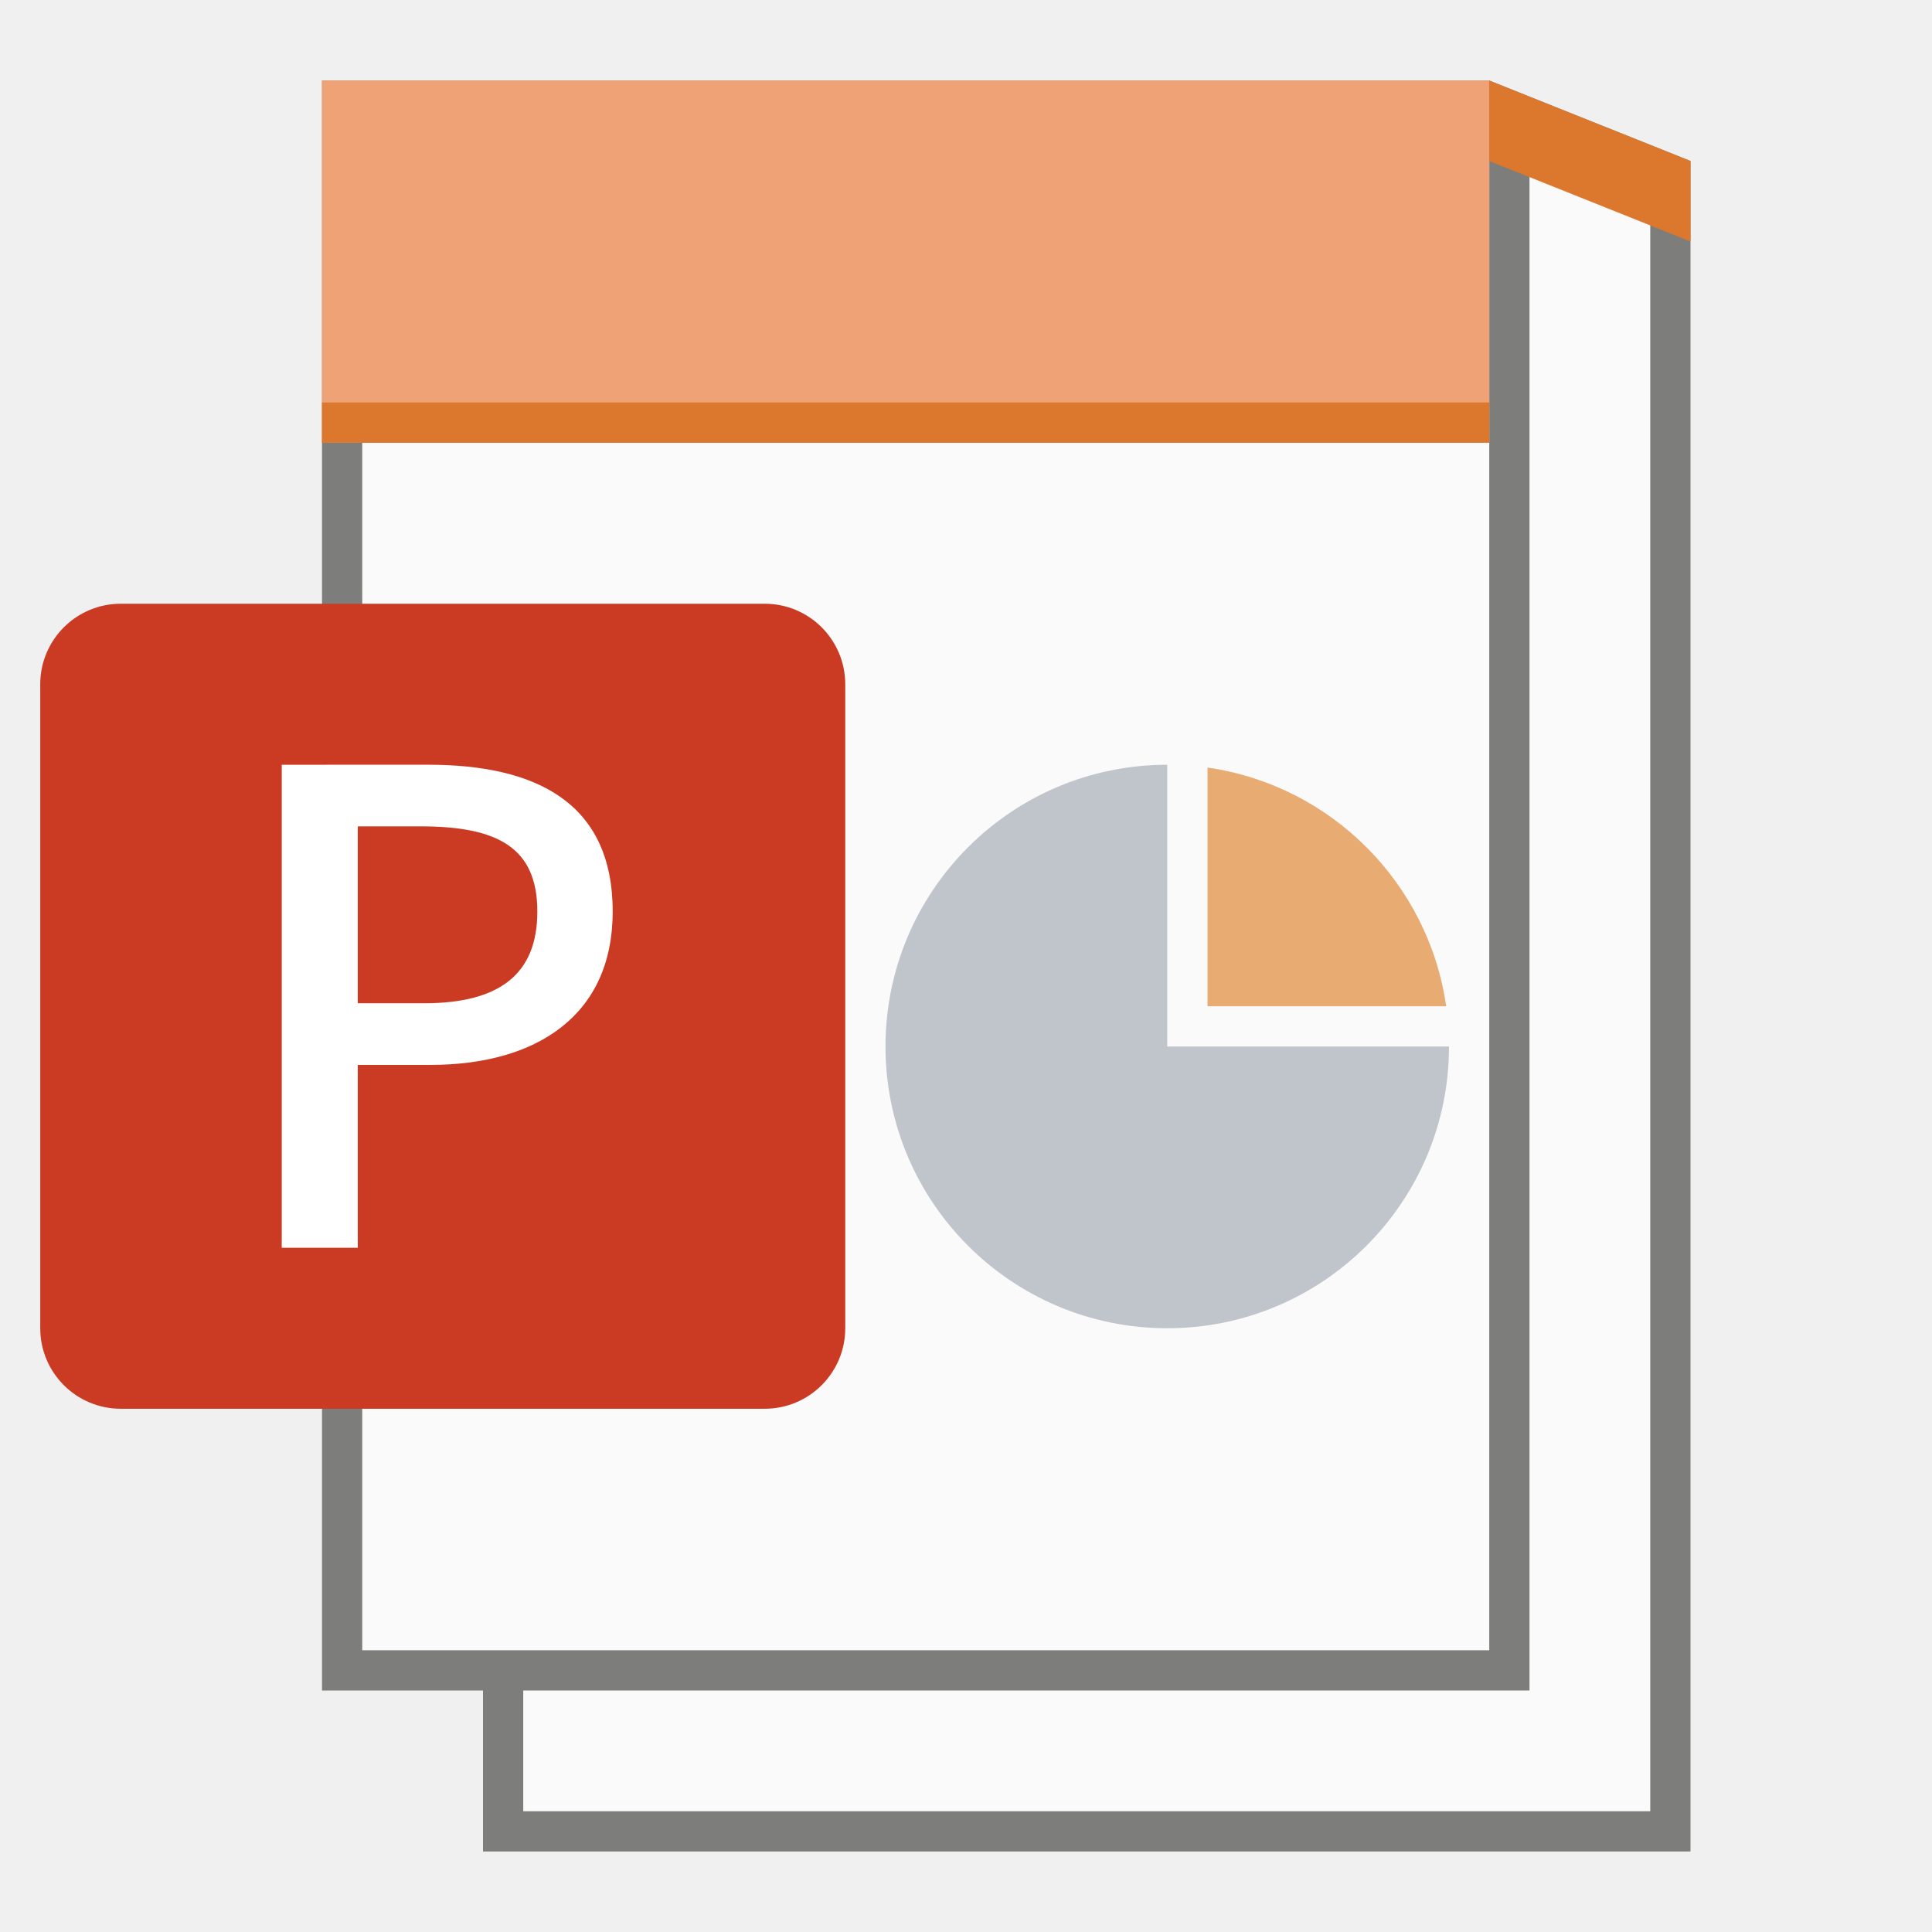
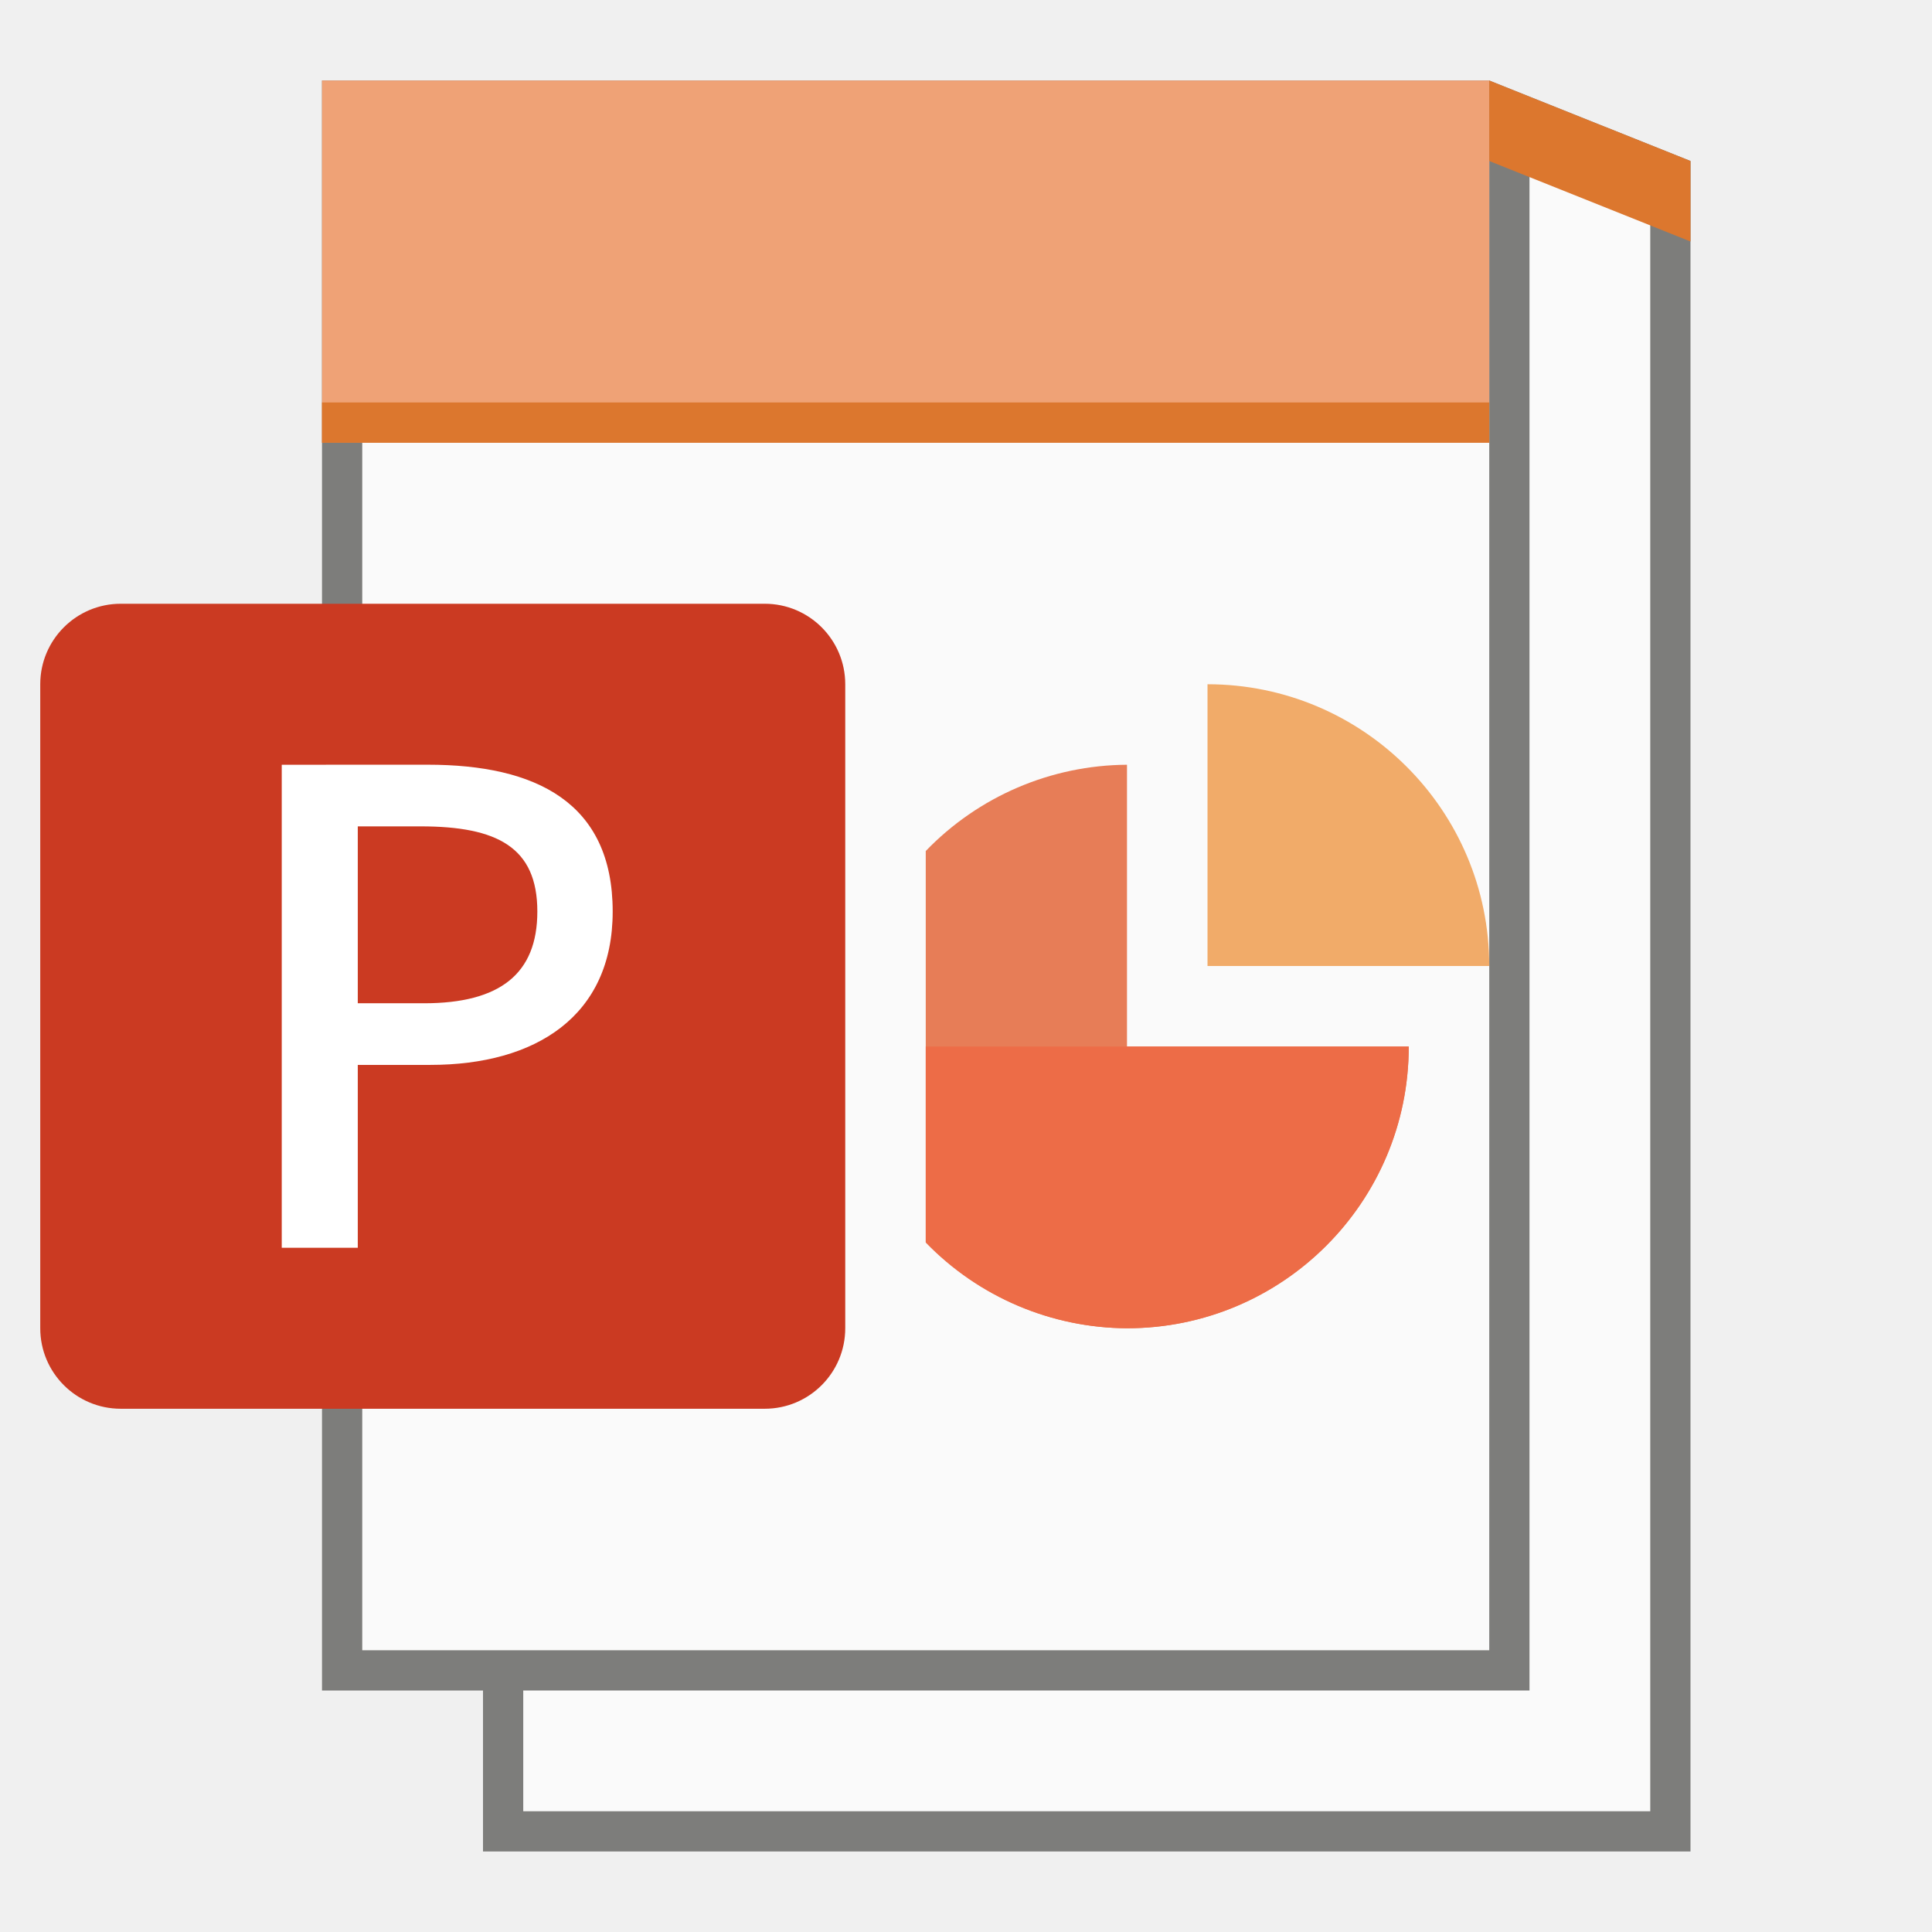
<svg xmlns="http://www.w3.org/2000/svg" width="48" height="48" viewBox="0 0 48 48" version="1.1" id="svg5">
  <defs id="defs2" />
  <path id="rect1054" style="fill:#7d7d7b;stroke-width:3;stroke-linecap:round;stroke-linejoin:round" d="m 8,2 29,4e-7 5,2 8e-6,42 H 12 V 42 H 8 Z" />
  <rect style="fill:#fafafa;fill-opacity:1;stroke-width:2.027;stroke-linejoin:round" id="rect1365" width="28" height="38" x="9" y="3" />
  <path id="rect2071" style="fill:#fafafa;stroke-width:2;stroke-linejoin:round" d="M 13,42 H 38 V 4 h 3 V 45 H 13 Z" />
  <path id="rect6964" style="fill:#efa276;fill-opacity:1;stroke:none;stroke-width:2.788;stroke-linecap:round;stroke-linejoin:round" d="M 8,2 37,2 V 11 H 8 Z" />
  <path id="rect13579" style="fill:#dc772e;fill-opacity:1;stroke-width:2.82;stroke-linecap:round;stroke-linejoin:round" d="m 37,2 v 2 l 5,2 V 4 Z M 8,10 v 1 H 37 v -1 z" />
-   <path id="path844" style="fill:#c0c5cb;fill-opacity:1;stroke-width:2;stroke-linejoin:round" d="m 29,19 c -3.866,0 -7,3.134 -7,7 0,3.866 3.134,7 7,7 3.866,0 7,-3.134 7,-7 H 29 Z" />
-   <path id="path1336" style="fill:#e8ab72;fill-opacity:1;stroke-width:2;stroke-linejoin:round" d="M 30,19.07 V 25 h 5.93 C 35.491,21.934 33.066,19.509 30,19.07 Z" />
+   <path id="path344" style="fill:#f1ab69;fill-opacity:1;stroke-width:2.333;stroke-linecap:round" d="m 30,17 v 7 h 7 a 7,7 0 0 0 -7,-7 z" />
+   <path id="path345" style="fill:#e77d57;fill-opacity:1;stroke-width:2.8" d="m 28,19 a 7,7 0 0 0 -5,2.143 v 9.715 a 7,7 0 0 0 5,2.143 7,7 0 0 0 7,-7 h -7 z" />
+   <path id="path649" style="fill:#ed6c47;fill-opacity:1;stroke-width:3.5" d="m 23,26 v 4.871 a 7,7 0 0 0 5,2.129 7,7 0 0 0 7,-7 z" />
  <rect style="fill:#cb3a22;fill-opacity:1;stroke-width:2;stroke-linejoin:round" id="rect844" width="20" height="20" x="1" y="15" ry="2" />
  <path id="rect16145" style="fill:#ffffff;fill-opacity:1;stroke-width:1.221;stroke-linecap:round;stroke-linejoin:round" d="m 7,19 v 12 h 1.889 v -4.543 h 1.807 c 2.605,0 4.526,-1.205 4.526,-3.81 0,-2.719 -1.921,-3.648 -4.591,-3.648 z m 1.889,1.531 h 1.563 c 1.905,0 2.898,0.521 2.898,2.116 0,1.547 -0.928,2.279 -2.817,2.279 H 8.889 Z" />
</svg>
